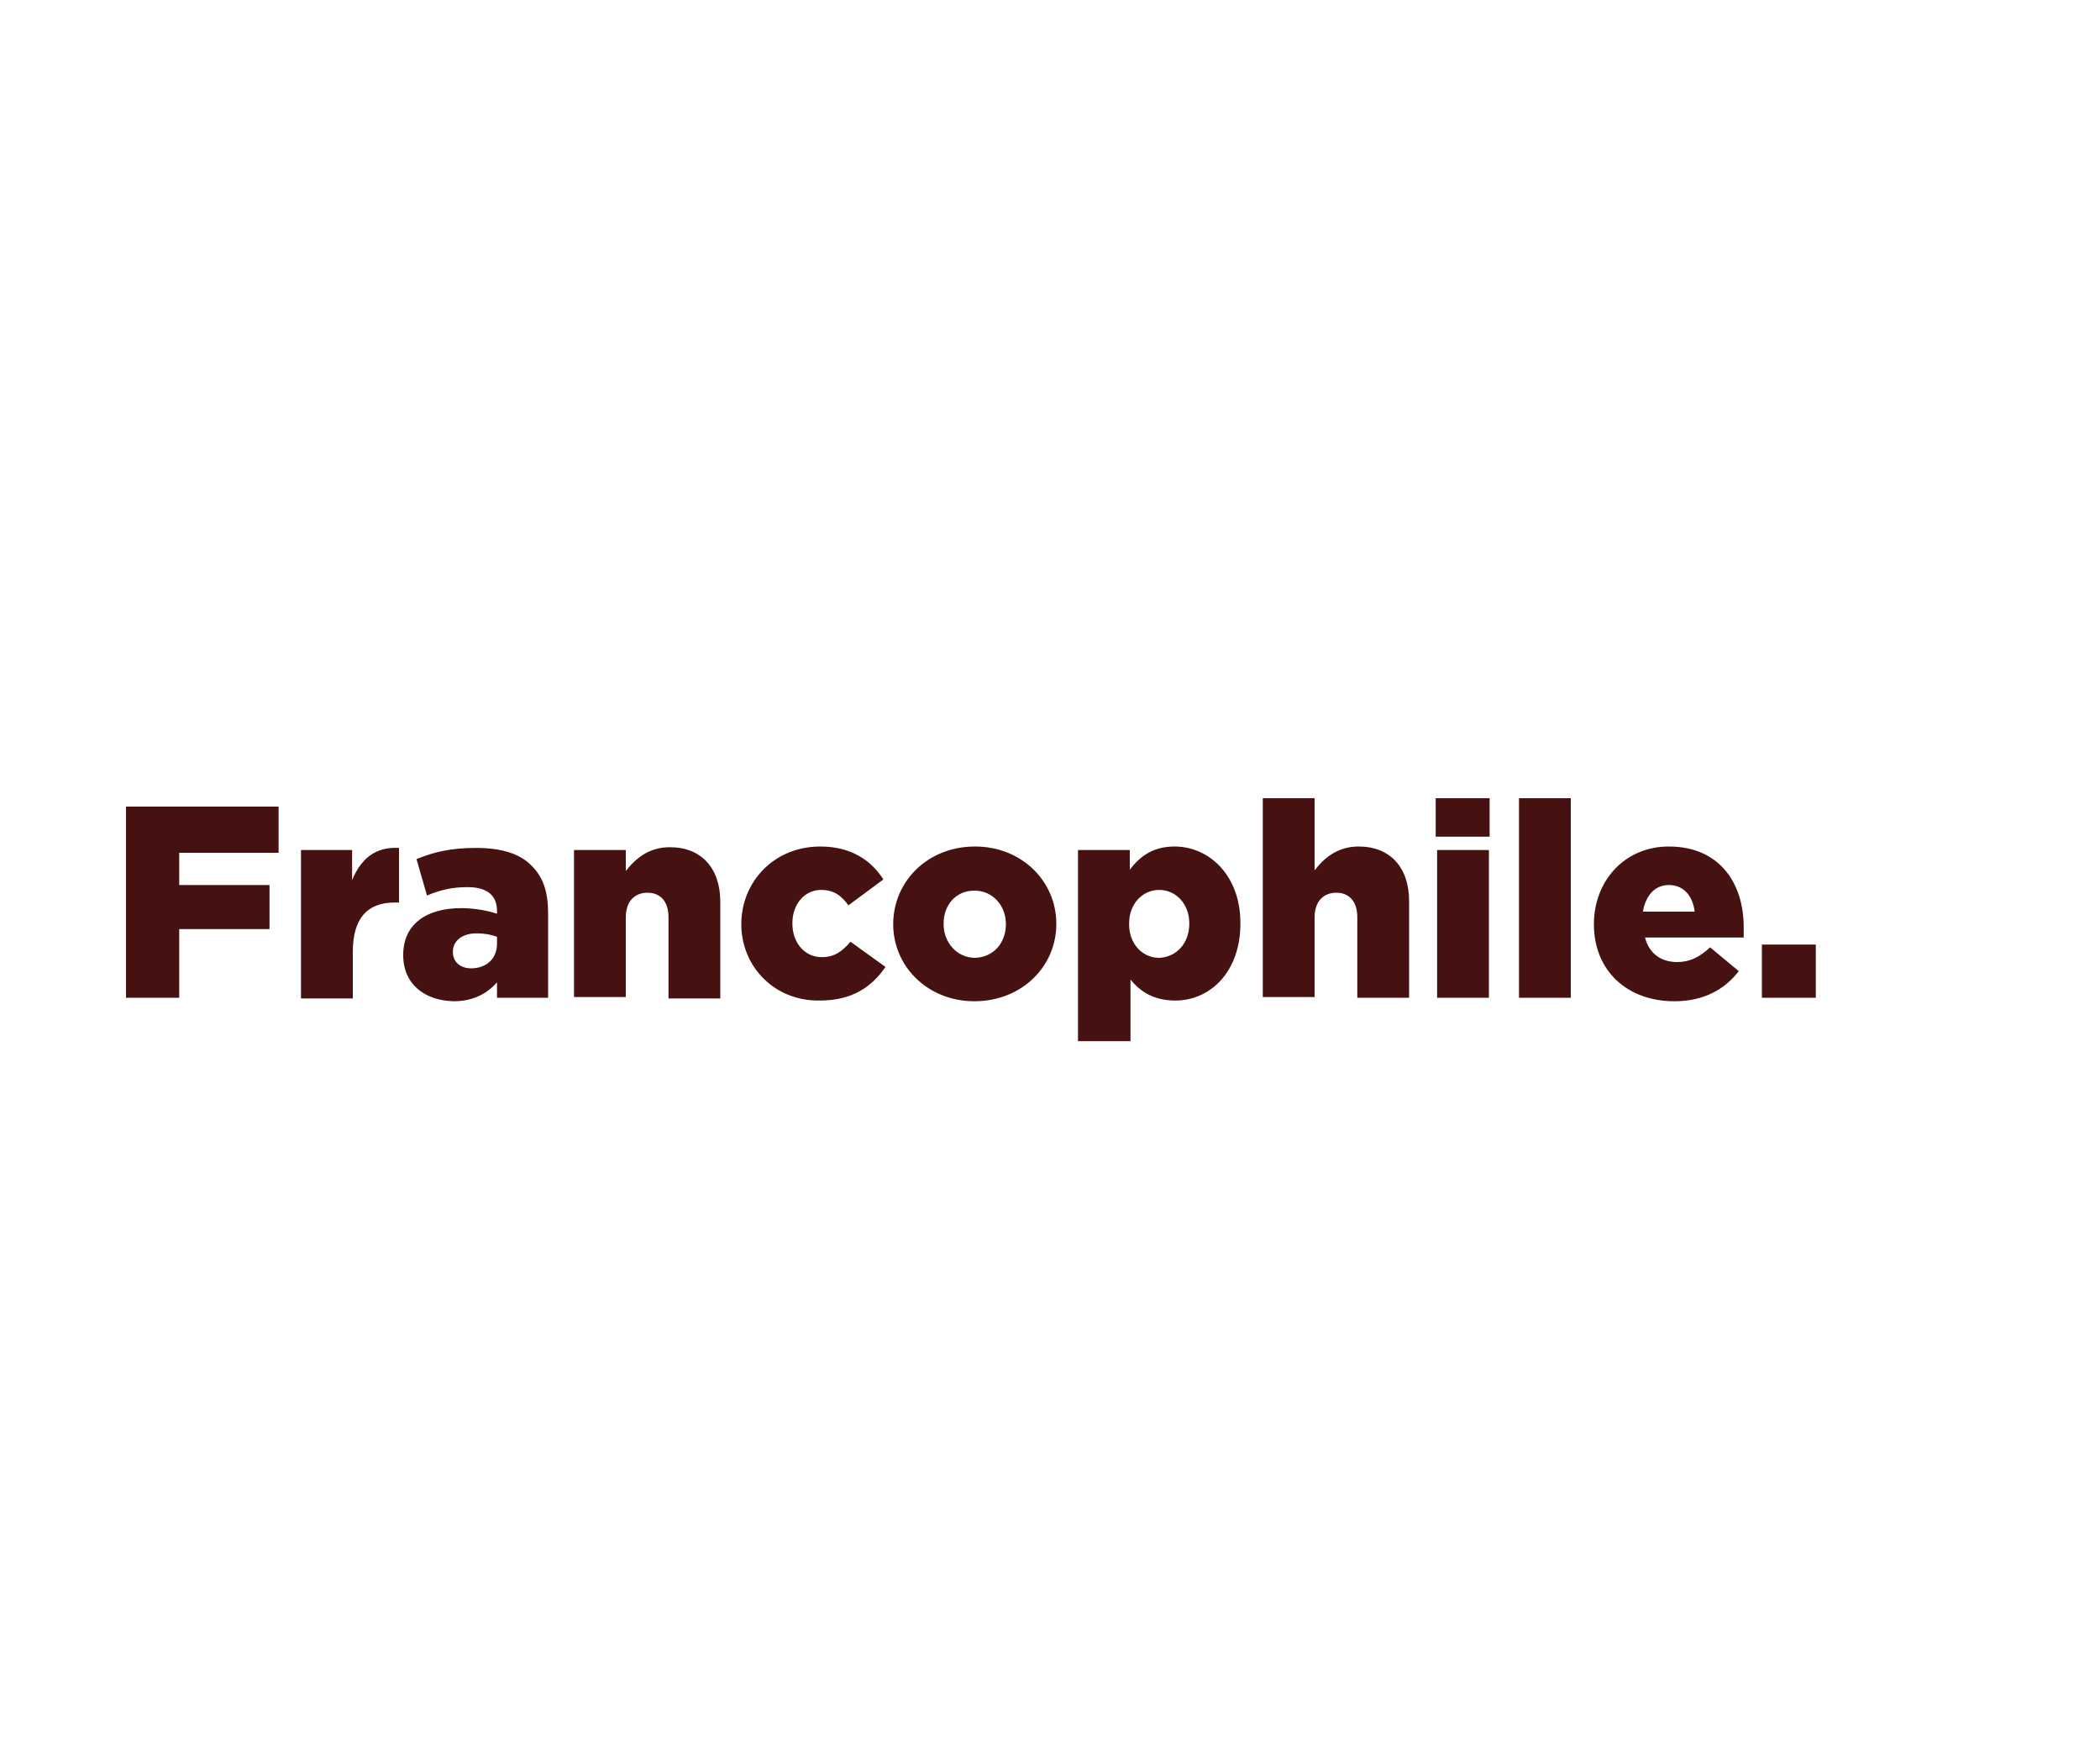
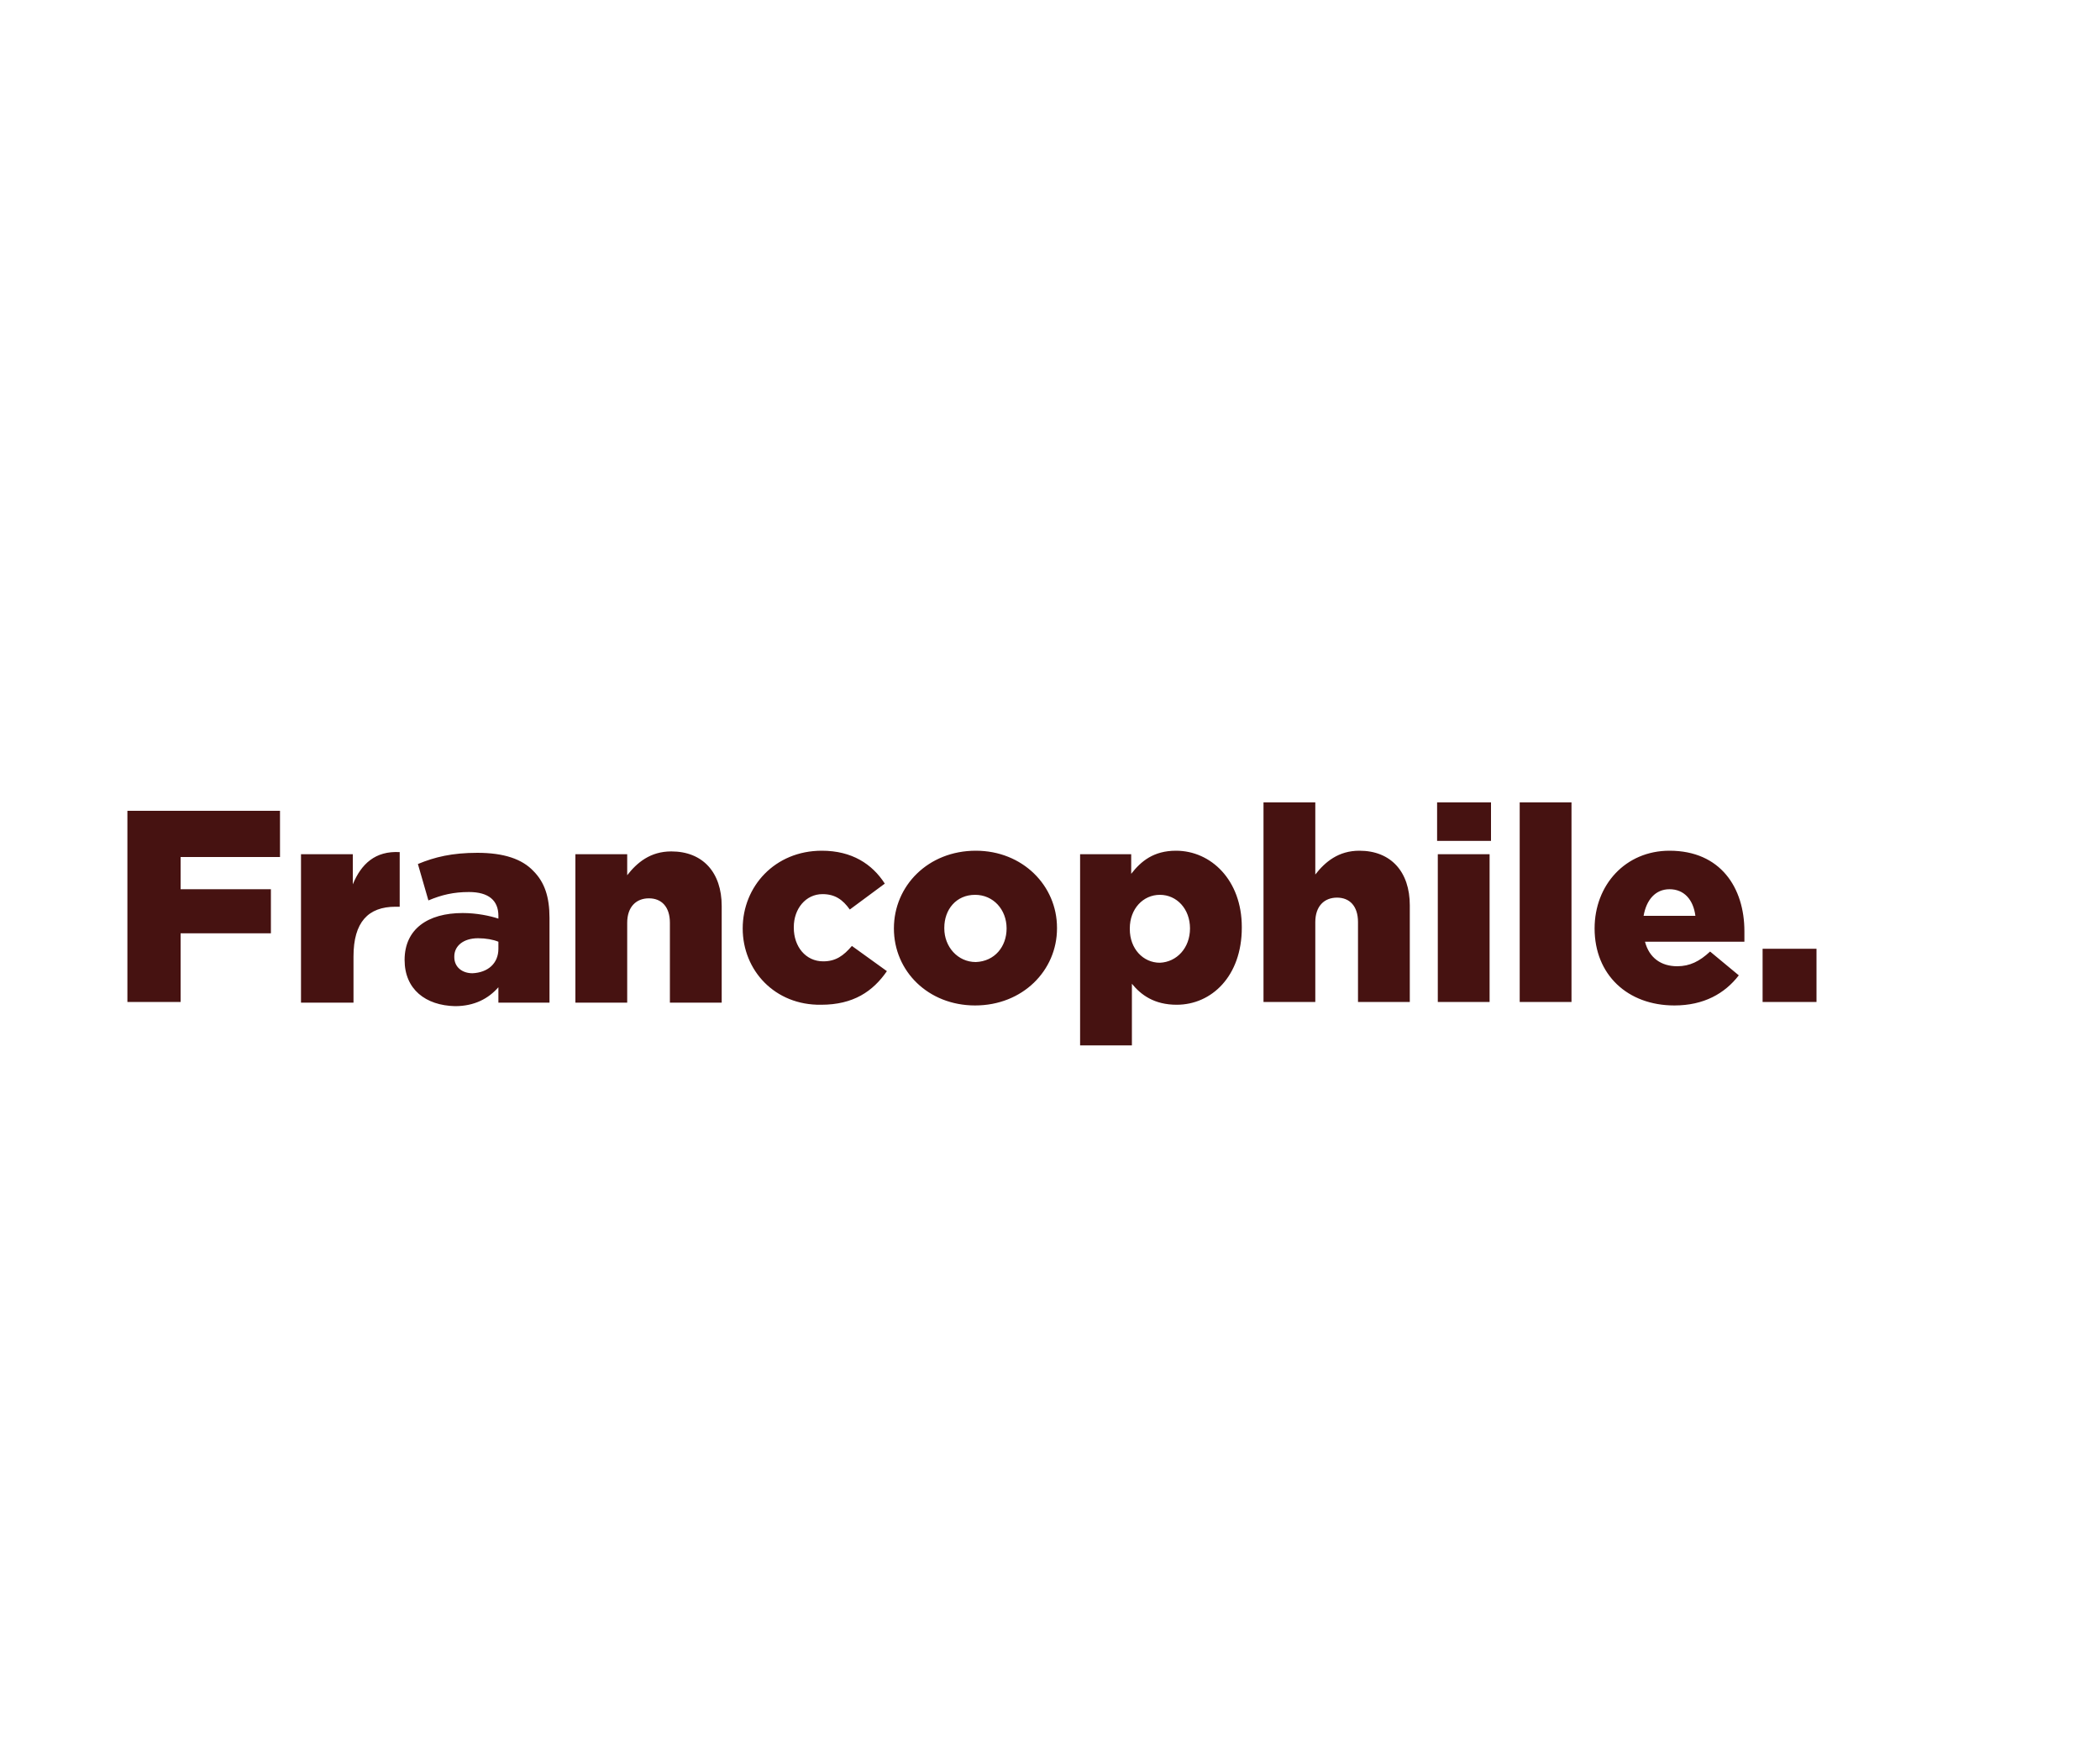
<svg xmlns="http://www.w3.org/2000/svg" id="Layer_1" viewBox="0 0 300 250">
  <style>.st0{fill:#461211}</style>
-   <path class="st0" d="M18 115.2h21.8v6.6H25.6v4.6h12.9v6.3H25.6v9.8H18v-27.3zM42.9 121.4h7.4v4.3c1.2-2.9 3.2-4.8 6.7-4.6v7.8h-.6c-3.9 0-6 2.2-6 7.1v6.6H43v-21.2zM57.6 136.4c0-4.4 3.3-6.7 8.3-6.7 2 0 3.9.4 5.1.8v-.4c0-2.2-1.4-3.4-4.2-3.4-2.2 0-3.9.4-5.8 1.2l-1.5-5.2c2.4-1 4.9-1.6 8.5-1.6 3.8 0 6.4.9 8 2.6 1.6 1.6 2.3 3.7 2.3 6.7v12.1H71v-2.2c-1.4 1.6-3.4 2.7-6.2 2.7-4.1-.1-7.2-2.4-7.2-6.6zm13.4-1.6v-1c-.7-.3-1.8-.5-2.9-.5-2.1 0-3.4 1.1-3.4 2.6v.1c0 1.4 1.1 2.3 2.6 2.3 2.2 0 3.7-1.4 3.7-3.5zM82 121.4h7.4v3c1.4-1.8 3.3-3.4 6.3-3.4 4.5 0 7.2 3 7.2 7.8v13.8h-7.4V131c0-2.3-1.2-3.5-3-3.5s-3.1 1.2-3.1 3.5v11.4H82v-21zM105.9 132c0-6 4.6-11.1 11.3-11.1 4.3 0 7.2 1.9 9 4.7l-5 3.7c-1-1.4-2.1-2.2-3.9-2.2-2.4 0-4.1 2.1-4.1 4.7v.1c0 2.7 1.7 4.8 4.2 4.8 1.8 0 2.9-.8 4.1-2.2l5 3.6c-2 2.9-4.8 4.8-9.4 4.8-6.5.1-11.2-4.9-11.2-10.9zM127.6 132c0-6.1 4.9-11.1 11.7-11.1 6.7 0 11.6 5 11.6 11v.1c0 6-4.9 11-11.7 11-6.7 0-11.6-5-11.6-11zm16.1 0c0-2.7-1.9-4.8-4.5-4.8-2.7 0-4.4 2.1-4.4 4.7v.1c0 2.6 1.9 4.8 4.5 4.8 2.7-.1 4.4-2.2 4.4-4.8zM154 121.4h7.4v2.8c1.4-1.8 3.2-3.3 6.4-3.3 5 0 9.4 4.2 9.4 10.9v.1c0 6.9-4.3 11-9.3 11-3.2 0-5.1-1.4-6.4-3v8.8H154v-27.3zm15.9 10.5c0-2.8-1.9-4.8-4.3-4.8s-4.3 2-4.3 4.8v.1c0 2.8 1.9 4.8 4.3 4.8 2.4-.1 4.3-2 4.3-4.9zM180.4 114h7.4v10.3c1.4-1.8 3.3-3.4 6.3-3.4 4.5 0 7.2 3 7.2 7.8v13.8h-7.4V131c0-2.3-1.2-3.5-3-3.5s-3.1 1.2-3.1 3.5v11.4h-7.4V114zM205.1 114h7.7v5.5h-7.7V114zm.2 7.4h7.4v21.1h-7.4v-21.1zM217 114h7.4v28.5H217V114zM227.7 132c0-6.2 4.4-11.1 10.7-11.1 7.3 0 10.7 5.3 10.7 11.5v1.5H235c.6 2.3 2.3 3.5 4.6 3.5 1.8 0 3.2-.7 4.7-2.1l4.1 3.4c-2 2.6-5 4.3-9.2 4.3-6.8 0-11.5-4.4-11.5-11zm14.4-1.8c-.3-2.3-1.6-3.8-3.7-3.8-2 0-3.3 1.5-3.7 3.8h7.4zM251.7 134.9h7.7v7.6h-7.7v-7.6z" />
+   <path class="st0" d="M18.2 115.8H40v6.6H25.8v4.6h12.9v6.3H25.8v9.8h-7.6v-27.3zM43 122h7.4v4.3c1.2-2.9 3.2-4.8 6.7-4.6v7.8h-.6c-3.9 0-6 2.2-6 7.1v6.6H43V122zM57.8 137.1c0-4.4 3.3-6.7 8.3-6.7 2 0 3.9.4 5.1.8v-.4c0-2.2-1.4-3.4-4.2-3.4-2.2 0-3.9.4-5.8 1.2l-1.5-5.2c2.4-1 4.9-1.6 8.5-1.6 3.8 0 6.4.9 8 2.6 1.6 1.6 2.3 3.7 2.3 6.7v12.1h-7.3V141c-1.4 1.6-3.4 2.7-6.2 2.7-4.2-.1-7.2-2.4-7.2-6.6zm13.4-1.6v-1c-.7-.3-1.8-.5-2.9-.5-2.1 0-3.4 1.1-3.4 2.6v.1c0 1.4 1.1 2.3 2.6 2.3 2.2-.1 3.7-1.4 3.7-3.5zM82.2 122h7.4v3c1.4-1.8 3.3-3.4 6.3-3.4 4.5 0 7.2 3 7.2 7.8v13.8h-7.4v-11.4c0-2.3-1.2-3.5-3-3.5s-3.1 1.2-3.1 3.5v11.4h-7.4V122zM106.1 132.6c0-6 4.6-11.1 11.3-11.1 4.3 0 7.2 1.9 9 4.7l-5 3.7c-1-1.4-2.1-2.2-3.9-2.2-2.4 0-4.1 2.1-4.1 4.7v.1c0 2.7 1.7 4.8 4.2 4.8 1.8 0 2.9-.8 4.1-2.2l5 3.6c-2 2.9-4.8 4.8-9.4 4.8-6.6.1-11.2-4.9-11.2-10.9zM127.7 132.6c0-6.1 4.9-11.1 11.7-11.1 6.7 0 11.6 5 11.6 11v.1c0 6-4.9 11-11.7 11-6.7 0-11.6-4.9-11.6-11zm16.1 0c0-2.7-1.9-4.8-4.5-4.8-2.7 0-4.4 2.1-4.4 4.7v.1c0 2.6 1.9 4.8 4.5 4.8 2.7-.1 4.4-2.2 4.4-4.8zM154.2 122h7.4v2.8c1.4-1.8 3.2-3.3 6.4-3.3 5 0 9.4 4.2 9.4 10.9v.1c0 6.9-4.3 11-9.3 11-3.2 0-5.1-1.4-6.4-3v8.8h-7.4V122zm15.8 10.6c0-2.8-1.9-4.8-4.3-4.8s-4.3 2-4.3 4.8v.1c0 2.8 1.9 4.8 4.3 4.8 2.4-.1 4.3-2.1 4.3-4.9zM180.5 114.6h7.4v10.3c1.4-1.8 3.3-3.4 6.3-3.4 4.5 0 7.2 3 7.2 7.8v13.8H194v-11.4c0-2.3-1.2-3.5-3-3.5s-3.1 1.2-3.1 3.5v11.4h-7.4v-28.5zM205.3 114.6h7.7v5.5h-7.7v-5.5zm.1 7.4h7.4v21.1h-7.4V122zM217.1 114.6h7.4v28.5h-7.4v-28.5zM227.8 132.6c0-6.2 4.4-11.1 10.7-11.1 7.3 0 10.7 5.3 10.7 11.5v1.5H235c.6 2.3 2.3 3.5 4.6 3.5 1.8 0 3.2-.7 4.7-2.1l4.1 3.4c-2 2.6-5 4.3-9.2 4.3-6.7 0-11.4-4.4-11.4-11zm14.4-1.8c-.3-2.3-1.6-3.8-3.7-3.8-2 0-3.3 1.5-3.7 3.8h7.4zM251.8 135.5h7.7v7.6h-7.7v-7.6z" />
</svg>
